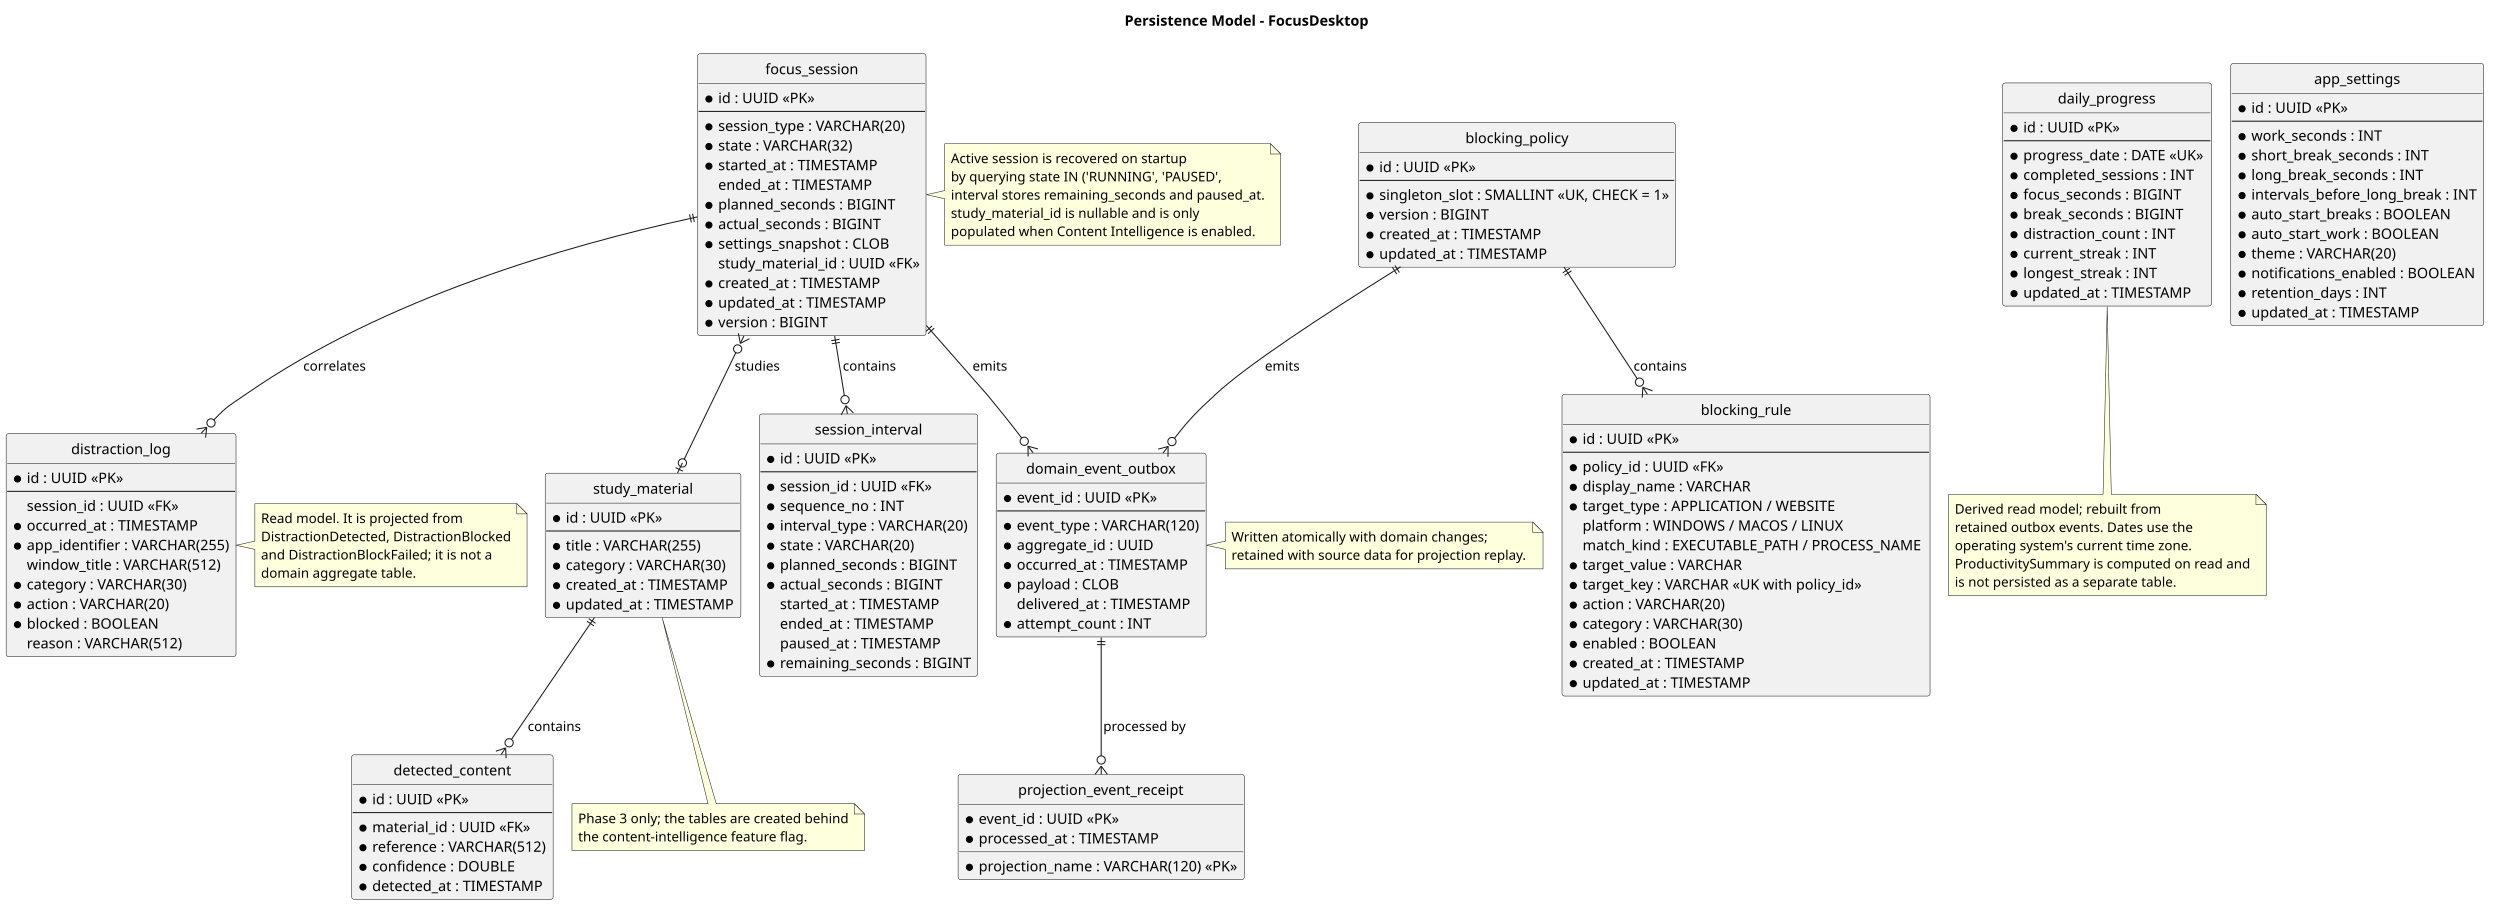
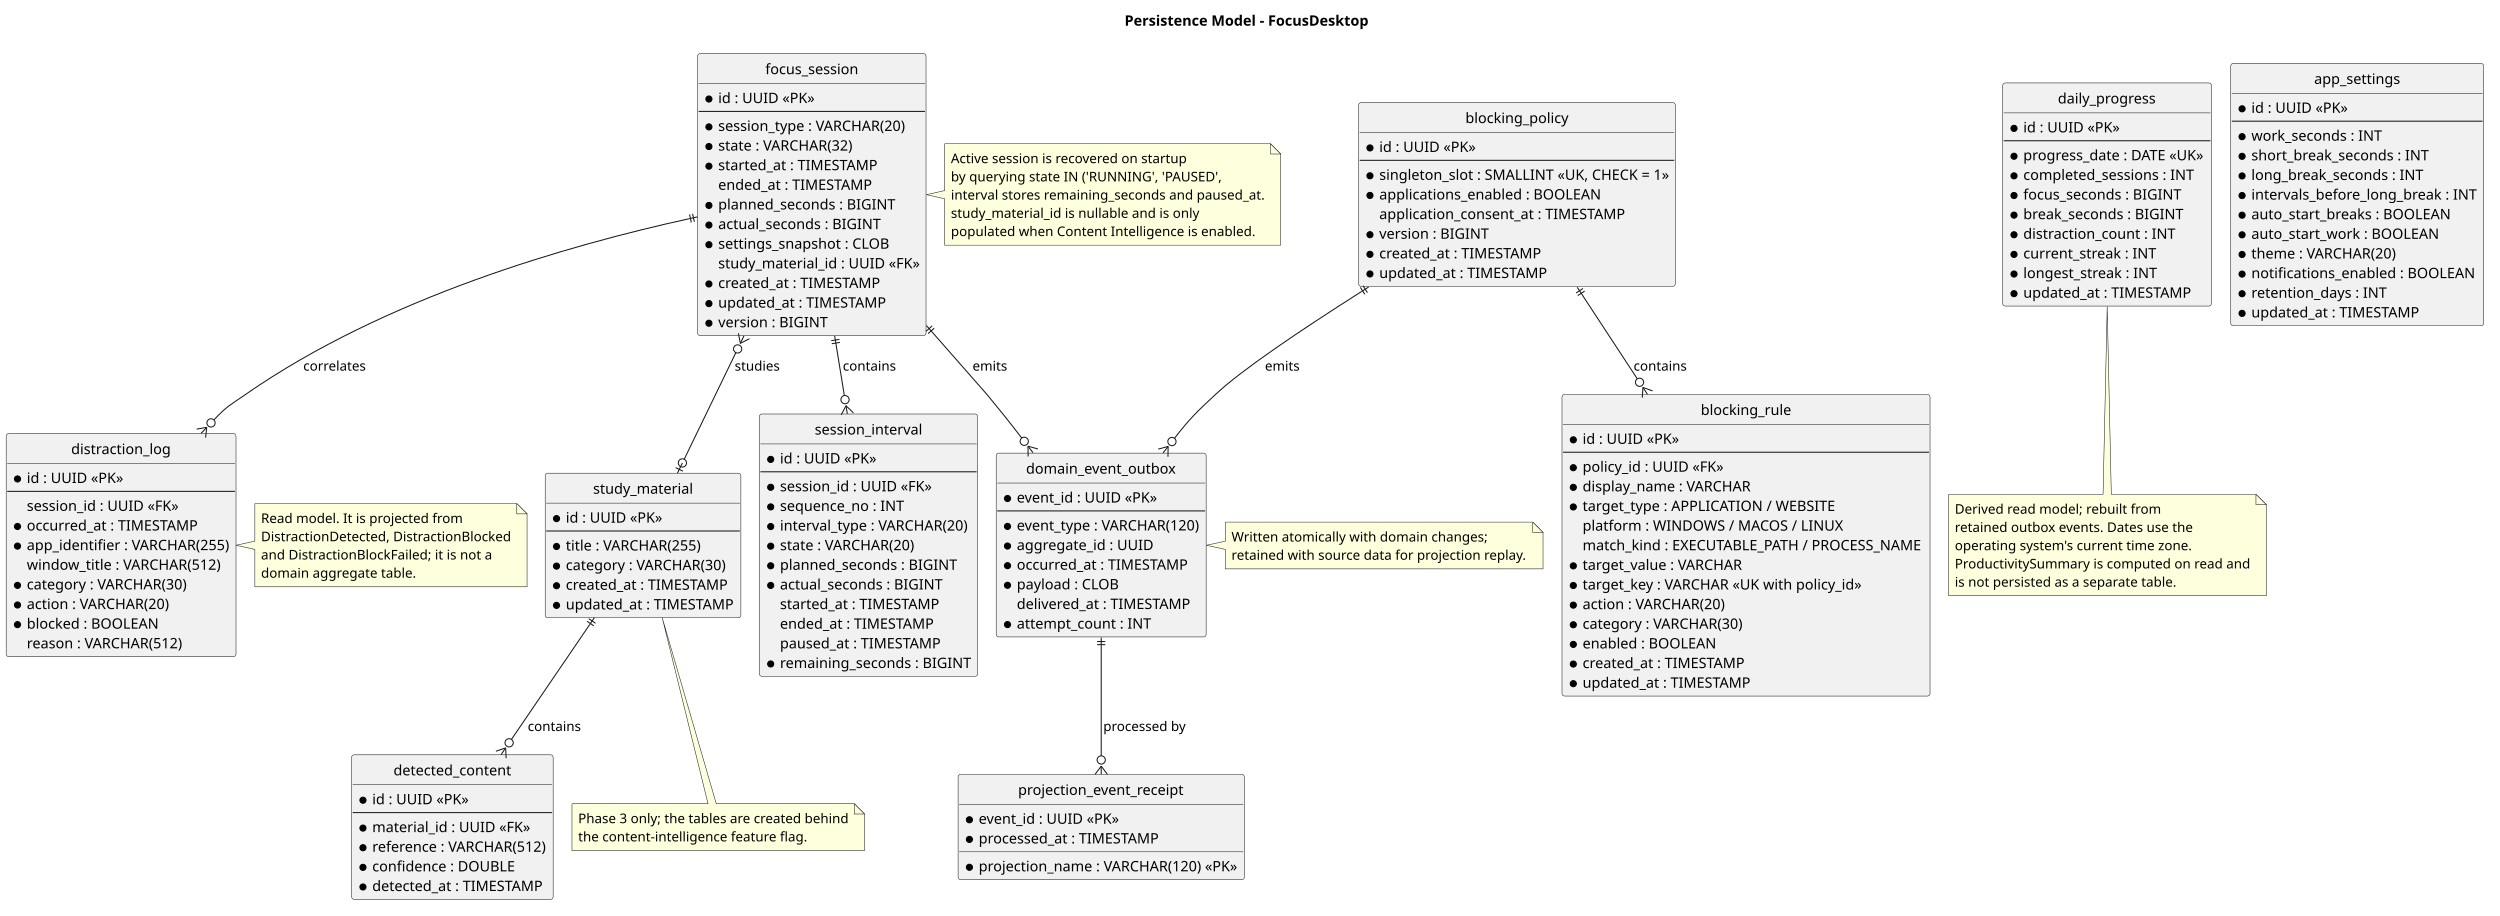
<svg xmlns="http://www.w3.org/2000/svg" version="1.1" data-diagram-type="CLASS" style="width:2428px;height:889px;background:#FFFFFF;" width="2428px" height="889px" viewBox="0 0 2428 889" zoomAndPan="magnify" preserveAspectRatio="none" contentStyleType="text/css">
  <defs />
  <g font-family="sans-serif" lengthAdjust="spacing">
    <g class="title" data-source-line="1">
      <text x="1092.163" y="24.966" fill="#000" font-size="14" textLength="237.173" font-weight="700">Persistence Model - FocusDesktop</text>
    </g>
    <g class="entity" data-qualified-name="focus_session" id="ent0001" data-source-line="11">
      <rect x="677.5" y="52.068" width="221.859" height="273.883" fill="#F1F1F1" style="stroke:#181818;stroke-width:0.5;" rx="2.5" ry="2.5" />
      <text x="743.266" y="72.034" fill="#000" font-size="14" textLength="90.328">focus_session</text>
      <line x1="678.5" y1="81.136" x2="898.359" y2="81.136" style="stroke:#181818;stroke-width:0.5;" />
      <g data-visibility-modifier="IE_MANDATORY">
        <ellipse cx="688.5" cy="96.17" rx="3" ry="3" fill="#000" style="stroke:#000;stroke-width:1;" />
      </g>
      <text x="697.5" y="100.102" fill="#000" font-size="14" textLength="93.716">id : UUID «PK»</text>
      <line x1="678.5" y1="108.204" x2="898.359" y2="108.204" style="stroke:#181818;stroke-width:1;" />
      <g data-visibility-modifier="IE_MANDATORY">
        <ellipse cx="688.5" cy="123.238" rx="3" ry="3" fill="#000" style="stroke:#000;stroke-width:1;" />
      </g>
      <text x="697.5" y="127.17" fill="#000" font-size="14" textLength="182.041">session_type : VARCHAR(20)</text>
      <g data-visibility-modifier="IE_MANDATORY">
        <ellipse cx="688.5" cy="142.306" rx="3" ry="3" fill="#000" style="stroke:#000;stroke-width:1;" />
      </g>
      <text x="697.5" y="146.238" fill="#000" font-size="14" textLength="130.941">state : VARCHAR(32)</text>
      <g data-visibility-modifier="IE_MANDATORY">
        <ellipse cx="688.5" cy="161.374" rx="3" ry="3" fill="#000" style="stroke:#000;stroke-width:1;" />
      </g>
      <text x="697.5" y="165.306" fill="#000" font-size="14" textLength="155.707">started_at : TIMESTAMP</text>
      <text x="697.5" y="184.373" fill="#000" font-size="14" textLength="150.415">ended_at : TIMESTAMP</text>
      <g data-visibility-modifier="IE_MANDATORY">
        <ellipse cx="688.5" cy="199.509" rx="3" ry="3" fill="#000" style="stroke:#000;stroke-width:1;" />
      </g>
      <text x="697.5" y="203.441" fill="#000" font-size="14" textLength="172.101">planned_seconds : BIGINT</text>
      <g data-visibility-modifier="IE_MANDATORY">
        <ellipse cx="688.5" cy="218.577" rx="3" ry="3" fill="#000" style="stroke:#000;stroke-width:1;" />
      </g>
      <text x="697.5" y="222.509" fill="#000" font-size="14" textLength="157.961">actual_seconds : BIGINT</text>
      <g data-visibility-modifier="IE_MANDATORY">
        <ellipse cx="688.5" cy="237.645" rx="3" ry="3" fill="#000" style="stroke:#000;stroke-width:1;" />
      </g>
      <text x="697.5" y="241.577" fill="#000" font-size="14" textLength="166.459">settings_snapshot : CLOB</text>
      <text x="697.5" y="260.645" fill="#000" font-size="14" textLength="195.859">study_material_id : UUID «FK»</text>
      <g data-visibility-modifier="IE_MANDATORY">
        <ellipse cx="688.5" cy="275.781" rx="3" ry="3" fill="#000" style="stroke:#000;stroke-width:1;" />
      </g>
      <text x="697.5" y="279.713" fill="#000" font-size="14" textLength="158.563">created_at : TIMESTAMP</text>
      <g data-visibility-modifier="IE_MANDATORY">
        <ellipse cx="688.5" cy="294.849" rx="3" ry="3" fill="#000" style="stroke:#000;stroke-width:1;" />
      </g>
      <text x="697.5" y="298.781" fill="#000" font-size="14" textLength="164.037">updated_at : TIMESTAMP</text>
      <g data-visibility-modifier="IE_MANDATORY">
        <ellipse cx="688.5" cy="313.917" rx="3" ry="3" fill="#000" style="stroke:#000;stroke-width:1;" />
      </g>
      <text x="697.5" y="317.849" fill="#000" font-size="14" textLength="106.47">version : BIGINT</text>
    </g>
    <g class="entity" data-qualified-name="session_interval" id="ent0002" data-source-line="27">
      <rect x="737.5" y="402.068" width="211.975" height="254.815" fill="#F1F1F1" style="stroke:#181818;stroke-width:0.5;" rx="2.5" ry="2.5" />
      <text x="791.219" y="422.034" fill="#000" font-size="14" textLength="104.538">session_interval</text>
      <line x1="738.5" y1="431.136" x2="948.475" y2="431.136" style="stroke:#181818;stroke-width:0.5;" />
      <g data-visibility-modifier="IE_MANDATORY">
        <ellipse cx="748.5" cy="446.17" rx="3" ry="3" fill="#000" style="stroke:#000;stroke-width:1;" />
      </g>
      <text x="757.5" y="450.102" fill="#000" font-size="14" textLength="93.716">id : UUID «PK»</text>
      <line x1="738.5" y1="458.204" x2="948.475" y2="458.204" style="stroke:#181818;stroke-width:1;" />
      <g data-visibility-modifier="IE_MANDATORY">
        <ellipse cx="748.5" cy="473.238" rx="3" ry="3" fill="#000" style="stroke:#000;stroke-width:1;" />
      </g>
      <text x="757.5" y="477.17" fill="#000" font-size="14" textLength="147.475">session_id : UUID «FK»</text>
      <g data-visibility-modifier="IE_MANDATORY">
        <ellipse cx="748.5" cy="492.306" rx="3" ry="3" fill="#000" style="stroke:#000;stroke-width:1;" />
      </g>
      <text x="757.5" y="496.238" fill="#000" font-size="14" textLength="120.568">sequence_no : INT</text>
      <g data-visibility-modifier="IE_MANDATORY">
        <ellipse cx="748.5" cy="511.374" rx="3" ry="3" fill="#000" style="stroke:#000;stroke-width:1;" />
      </g>
      <text x="757.5" y="515.306" fill="#000" font-size="14" textLength="182.867">interval_type : VARCHAR(20)</text>
      <g data-visibility-modifier="IE_MANDATORY">
        <ellipse cx="748.5" cy="530.441" rx="3" ry="3" fill="#000" style="stroke:#000;stroke-width:1;" />
      </g>
      <text x="757.5" y="534.373" fill="#000" font-size="14" textLength="130.941">state : VARCHAR(20)</text>
      <g data-visibility-modifier="IE_MANDATORY">
        <ellipse cx="748.5" cy="549.509" rx="3" ry="3" fill="#000" style="stroke:#000;stroke-width:1;" />
      </g>
      <text x="757.5" y="553.441" fill="#000" font-size="14" textLength="172.101">planned_seconds : BIGINT</text>
      <g data-visibility-modifier="IE_MANDATORY">
        <ellipse cx="748.5" cy="568.577" rx="3" ry="3" fill="#000" style="stroke:#000;stroke-width:1;" />
      </g>
      <text x="757.5" y="572.509" fill="#000" font-size="14" textLength="157.961">actual_seconds : BIGINT</text>
      <text x="757.5" y="591.577" fill="#000" font-size="14" textLength="155.707">started_at : TIMESTAMP</text>
      <text x="757.5" y="610.645" fill="#000" font-size="14" textLength="150.415">ended_at : TIMESTAMP</text>
      <text x="757.5" y="629.713" fill="#000" font-size="14" textLength="157.079">paused_at : TIMESTAMP</text>
      <g data-visibility-modifier="IE_MANDATORY">
        <ellipse cx="748.5" cy="644.849" rx="3" ry="3" fill="#000" style="stroke:#000;stroke-width:1;" />
      </g>
      <text x="757.5" y="648.781" fill="#000" font-size="14" textLength="185.975">remaining_seconds : BIGINT</text>
    </g>
    <g class="entity" data-qualified-name="domain_event_outbox" id="ent0003" data-source-line="42">
      <rect x="967.5" y="440.068" width="203.911" height="178.543" fill="#F1F1F1" style="stroke:#181818;stroke-width:0.5;" rx="2.5" ry="2.5" />
      <text x="996.46" y="460.034" fill="#000" font-size="14" textLength="145.991">domain_event_outbox</text>
      <line x1="968.5" y1="469.136" x2="1170.411" y2="469.136" style="stroke:#181818;stroke-width:0.5;" />
      <g data-visibility-modifier="IE_MANDATORY">
        <ellipse cx="978.5" cy="484.17" rx="3" ry="3" fill="#000" style="stroke:#000;stroke-width:1;" />
      </g>
      <text x="987.5" y="488.102" fill="#000" font-size="14" textLength="136.541">event_id : UUID «PK»</text>
      <line x1="968.5" y1="496.204" x2="1170.411" y2="496.204" style="stroke:#181818;stroke-width:1;" />
      <g data-visibility-modifier="IE_MANDATORY">
        <ellipse cx="978.5" cy="511.238" rx="3" ry="3" fill="#000" style="stroke:#000;stroke-width:1;" />
      </g>
      <text x="987.5" y="515.17" fill="#000" font-size="14" textLength="177.911">event_type : VARCHAR(120)</text>
      <g data-visibility-modifier="IE_MANDATORY">
        <ellipse cx="978.5" cy="530.306" rx="3" ry="3" fill="#000" style="stroke:#000;stroke-width:1;" />
      </g>
      <text x="987.5" y="534.238" fill="#000" font-size="14" textLength="133.07">aggregate_id : UUID</text>
      <g data-visibility-modifier="IE_MANDATORY">
        <ellipse cx="978.5" cy="549.374" rx="3" ry="3" fill="#000" style="stroke:#000;stroke-width:1;" />
      </g>
      <text x="987.5" y="553.306" fill="#000" font-size="14" textLength="167.383">occurred_at : TIMESTAMP</text>
      <g data-visibility-modifier="IE_MANDATORY">
        <ellipse cx="978.5" cy="568.441" rx="3" ry="3" fill="#000" style="stroke:#000;stroke-width:1;" />
      </g>
      <text x="987.5" y="572.373" fill="#000" font-size="14" textLength="99.4">payload : CLOB</text>
      <text x="987.5" y="591.441" fill="#000" font-size="14" textLength="169.777">delivered_at : TIMESTAMP</text>
      <g data-visibility-modifier="IE_MANDATORY">
        <ellipse cx="978.5" cy="606.577" rx="3" ry="3" fill="#000" style="stroke:#000;stroke-width:1;" />
      </g>
      <text x="987.5" y="610.509" fill="#000" font-size="14" textLength="130.577">attempt_count : INT</text>
    </g>
    <g class="entity" data-qualified-name="projection_event_receipt" id="ent0004" data-source-line="53">
      <rect x="930.5" y="752.068" width="277.999" height="102.272" fill="#F1F1F1" style="stroke:#181818;stroke-width:0.5;" rx="2.5" ry="2.5" />
      <text x="988.755" y="772.034" fill="#000" font-size="14" textLength="161.489">projection_event_receipt</text>
      <line x1="931.5" y1="781.136" x2="1207.499" y2="781.136" style="stroke:#181818;stroke-width:0.5;" />
      <g data-visibility-modifier="IE_MANDATORY">
        <ellipse cx="941.5" cy="796.17" rx="3" ry="3" fill="#000" style="stroke:#000;stroke-width:1;" />
      </g>
      <text x="950.5" y="800.102" fill="#000" font-size="14" textLength="136.541">event_id : UUID «PK»</text>
      <g data-visibility-modifier="IE_MANDATORY">
        <ellipse cx="941.5" cy="815.238" rx="3" ry="3" fill="#000" style="stroke:#000;stroke-width:1;" />
      </g>
      <text x="950.5" y="819.17" fill="#000" font-size="14" textLength="176.147">processed_at : TIMESTAMP</text>
      <line x1="931.5" y1="827.272" x2="1207.499" y2="827.272" style="stroke:#181818;stroke-width:0.5;" />
      <g data-visibility-modifier="IE_MANDATORY">
        <ellipse cx="941.5" cy="842.306" rx="3" ry="3" fill="#000" style="stroke:#000;stroke-width:1;" />
      </g>
      <text x="950.5" y="846.238" fill="#000" font-size="14" textLength="251.999">projection_name : VARCHAR(120) «PK»</text>
    </g>
    <g class="entity" data-qualified-name="distraction_log" id="ent0005" data-source-line="59">
      <rect x="6" y="421.068" width="223.217" height="216.679" fill="#F1F1F1" style="stroke:#181818;stroke-width:0.5;" rx="2.5" ry="2.5" />
      <text x="69.092" y="441.034" fill="#000" font-size="14" textLength="97.034">distraction_log</text>
      <line x1="7" y1="450.136" x2="228.217" y2="450.136" style="stroke:#181818;stroke-width:0.5;" />
      <g data-visibility-modifier="IE_MANDATORY">
        <ellipse cx="17" cy="465.17" rx="3" ry="3" fill="#000" style="stroke:#000;stroke-width:1;" />
      </g>
      <text x="26" y="469.102" fill="#000" font-size="14" textLength="93.716">id : UUID «PK»</text>
      <line x1="7" y1="477.204" x2="228.217" y2="477.204" style="stroke:#181818;stroke-width:1;" />
      <text x="26" y="496.17" fill="#000" font-size="14" textLength="147.475">session_id : UUID «FK»</text>
      <g data-visibility-modifier="IE_MANDATORY">
        <ellipse cx="17" cy="511.306" rx="3" ry="3" fill="#000" style="stroke:#000;stroke-width:1;" />
      </g>
      <text x="26" y="515.238" fill="#000" font-size="14" textLength="167.383">occurred_at : TIMESTAMP</text>
      <g data-visibility-modifier="IE_MANDATORY">
        <ellipse cx="17" cy="530.374" rx="3" ry="3" fill="#000" style="stroke:#000;stroke-width:1;" />
      </g>
      <text x="26" y="534.306" fill="#000" font-size="14" textLength="197.217">app_identifier : VARCHAR(255)</text>
      <text x="26" y="553.373" fill="#000" font-size="14" textLength="189.181">window_title : VARCHAR(512)</text>
      <g data-visibility-modifier="IE_MANDATORY">
        <ellipse cx="17" cy="568.509" rx="3" ry="3" fill="#000" style="stroke:#000;stroke-width:1;" />
      </g>
      <text x="26" y="572.441" fill="#000" font-size="14" textLength="155.903">category : VARCHAR(30)</text>
      <g data-visibility-modifier="IE_MANDATORY">
        <ellipse cx="17" cy="587.577" rx="3" ry="3" fill="#000" style="stroke:#000;stroke-width:1;" />
      </g>
      <text x="26" y="591.509" fill="#000" font-size="14" textLength="138.739">action : VARCHAR(20)</text>
      <g data-visibility-modifier="IE_MANDATORY">
        <ellipse cx="17" cy="606.645" rx="3" ry="3" fill="#000" style="stroke:#000;stroke-width:1;" />
      </g>
      <text x="26" y="610.577" fill="#000" font-size="14" textLength="128.099">blocked : BOOLEAN</text>
      <text x="26" y="629.645" fill="#000" font-size="14" textLength="151.745">reason : VARCHAR(512)</text>
    </g>
    <g class="entity" data-qualified-name="blocking_policy" id="ent0006" data-source-line="72">
-       <rect x="1319.5" y="119.068" width="307.525" height="140.408" fill="#F1F1F1" style="stroke:#181818;stroke-width:0.5;" rx="2.5" ry="2.5" />
-       <text x="1423.192" y="139.034" fill="#000" font-size="14" textLength="100.142">blocking_policy</text>
-       <line x1="1320.5" y1="148.136" x2="1626.025" y2="148.136" style="stroke:#181818;stroke-width:0.5;" />
-       <g data-visibility-modifier="IE_MANDATORY">
-         <ellipse cx="1330.5" cy="163.17" rx="3" ry="3" fill="#000" style="stroke:#000;stroke-width:1;" />
-       </g>
-       <text x="1339.5" y="167.102" fill="#000" font-size="14" textLength="93.716">id : UUID «PK»</text>
-       <line x1="1320.5" y1="175.204" x2="1626.025" y2="175.204" style="stroke:#181818;stroke-width:1;" />
-       <g data-visibility-modifier="IE_MANDATORY">
-         <ellipse cx="1330.5" cy="190.238" rx="3" ry="3" fill="#000" style="stroke:#000;stroke-width:1;" />
-       </g>
-       <text x="1339.5" y="194.17" fill="#000" font-size="14" textLength="281.525">singleton_slot : SMALLINT «UK, CHECK = 1»</text>
-       <g data-visibility-modifier="IE_MANDATORY">
-         <ellipse cx="1330.5" cy="209.306" rx="3" ry="3" fill="#000" style="stroke:#000;stroke-width:1;" />
-       </g>
-       <text x="1339.5" y="213.238" fill="#000" font-size="14" textLength="106.47">version : BIGINT</text>
-       <g data-visibility-modifier="IE_MANDATORY">
-         <ellipse cx="1330.5" cy="228.374" rx="3" ry="3" fill="#000" style="stroke:#000;stroke-width:1;" />
-       </g>
-       <text x="1339.5" y="232.306" fill="#000" font-size="14" textLength="158.563">created_at : TIMESTAMP</text>
-       <g data-visibility-modifier="IE_MANDATORY">
-         <ellipse cx="1330.5" cy="247.441" rx="3" ry="3" fill="#000" style="stroke:#000;stroke-width:1;" />
-       </g>
-       <text x="1339.5" y="251.373" fill="#000" font-size="14" textLength="164.037">updated_at : TIMESTAMP</text>
-     </g>
-     <g class="entity" data-qualified-name="blocking_rule" id="ent0007" data-source-line="81">
+       <rect x="1319.5" y="99.568" width="307.525" height="178.543" fill="#F1F1F1" style="stroke:#181818;stroke-width:0.5;" rx="2.5" ry="2.5" />
+       <text x="1423.192" y="119.534" fill="#000" font-size="14" textLength="100.142">blocking_policy</text>
+       <line x1="1320.5" y1="128.636" x2="1626.025" y2="128.636" style="stroke:#181818;stroke-width:0.5;" />
+       <g data-visibility-modifier="IE_MANDATORY">
+         <ellipse cx="1330.5" cy="143.67" rx="3" ry="3" fill="#000" style="stroke:#000;stroke-width:1;" />
+       </g>
+       <text x="1339.5" y="147.602" fill="#000" font-size="14" textLength="93.716">id : UUID «PK»</text>
+       <line x1="1320.5" y1="155.704" x2="1626.025" y2="155.704" style="stroke:#181818;stroke-width:1;" />
+       <g data-visibility-modifier="IE_MANDATORY">
+         <ellipse cx="1330.5" cy="170.738" rx="3" ry="3" fill="#000" style="stroke:#000;stroke-width:1;" />
+       </g>
+       <text x="1339.5" y="174.67" fill="#000" font-size="14" textLength="281.525">singleton_slot : SMALLINT «UK, CHECK = 1»</text>
+       <g data-visibility-modifier="IE_MANDATORY">
+         <ellipse cx="1330.5" cy="189.806" rx="3" ry="3" fill="#000" style="stroke:#000;stroke-width:1;" />
+       </g>
+       <text x="1339.5" y="193.738" fill="#000" font-size="14" textLength="215.417">applications_enabled : BOOLEAN</text>
+       <text x="1339.5" y="212.806" fill="#000" font-size="14" textLength="239.777">application_consent_at : TIMESTAMP</text>
+       <g data-visibility-modifier="IE_MANDATORY">
+         <ellipse cx="1330.5" cy="227.941" rx="3" ry="3" fill="#000" style="stroke:#000;stroke-width:1;" />
+       </g>
+       <text x="1339.5" y="231.873" fill="#000" font-size="14" textLength="106.47">version : BIGINT</text>
+       <g data-visibility-modifier="IE_MANDATORY">
+         <ellipse cx="1330.5" cy="247.009" rx="3" ry="3" fill="#000" style="stroke:#000;stroke-width:1;" />
+       </g>
+       <text x="1339.5" y="250.941" fill="#000" font-size="14" textLength="158.563">created_at : TIMESTAMP</text>
+       <g data-visibility-modifier="IE_MANDATORY">
+         <ellipse cx="1330.5" cy="266.077" rx="3" ry="3" fill="#000" style="stroke:#000;stroke-width:1;" />
+       </g>
+       <text x="1339.5" y="270.009" fill="#000" font-size="14" textLength="164.037">updated_at : TIMESTAMP</text>
+     </g>
+     <g class="entity" data-qualified-name="blocking_rule" id="ent0007" data-source-line="83">
      <rect x="1517" y="383.068" width="357.449" height="292.951" fill="#F1F1F1" style="stroke:#181818;stroke-width:0.5;" rx="2.5" ry="2.5" />
      <text x="1651.764" y="403.034" fill="#000" font-size="14" textLength="87.92">blocking_rule</text>
      <line x1="1518" y1="412.136" x2="1873.449" y2="412.136" style="stroke:#181818;stroke-width:0.5;" />
      <g data-visibility-modifier="IE_MANDATORY">
        <ellipse cx="1528" cy="427.17" rx="3" ry="3" fill="#000" style="stroke:#000;stroke-width:1;" />
      </g>
      <text x="1537" y="431.102" fill="#000" font-size="14" textLength="93.716">id : UUID «PK»</text>
      <line x1="1518" y1="439.204" x2="1873.449" y2="439.204" style="stroke:#181818;stroke-width:1;" />
      <g data-visibility-modifier="IE_MANDATORY">
        <ellipse cx="1528" cy="454.238" rx="3" ry="3" fill="#000" style="stroke:#000;stroke-width:1;" />
      </g>
      <text x="1537" y="458.17" fill="#000" font-size="14" textLength="136.891">policy_id : UUID «FK»</text>
      <g data-visibility-modifier="IE_MANDATORY">
        <ellipse cx="1528" cy="473.306" rx="3" ry="3" fill="#000" style="stroke:#000;stroke-width:1;" />
      </g>
      <text x="1537" y="477.238" fill="#000" font-size="14" textLength="163.813">display_name : VARCHAR</text>
      <g data-visibility-modifier="IE_MANDATORY">
        <ellipse cx="1528" cy="492.374" rx="3" ry="3" fill="#000" style="stroke:#000;stroke-width:1;" />
      </g>
      <text x="1537" y="496.306" fill="#000" font-size="14" textLength="246.455">target_type : APPLICATION / WEBSITE</text>
      <text x="1537" y="515.373" fill="#000" font-size="14" textLength="253.833">platform : WINDOWS / MACOS / LINUX</text>
      <text x="1537" y="534.441" fill="#000" font-size="14" textLength="331.449">match_kind : EXECUTABLE_PATH / PROCESS_NAME</text>
      <g data-visibility-modifier="IE_MANDATORY">
        <ellipse cx="1528" cy="549.577" rx="3" ry="3" fill="#000" style="stroke:#000;stroke-width:1;" />
      </g>
      <text x="1537" y="553.509" fill="#000" font-size="14" textLength="155.553">target_value : VARCHAR</text>
      <g data-visibility-modifier="IE_MANDATORY">
        <ellipse cx="1528" cy="568.645" rx="3" ry="3" fill="#000" style="stroke:#000;stroke-width:1;" />
      </g>
      <text x="1537" y="572.577" fill="#000" font-size="14" textLength="271.935">target_key : VARCHAR «UK with policy_id»</text>
      <g data-visibility-modifier="IE_MANDATORY">
        <ellipse cx="1528" cy="587.713" rx="3" ry="3" fill="#000" style="stroke:#000;stroke-width:1;" />
      </g>
      <text x="1537" y="591.645" fill="#000" font-size="14" textLength="138.739">action : VARCHAR(20)</text>
      <g data-visibility-modifier="IE_MANDATORY">
        <ellipse cx="1528" cy="606.781" rx="3" ry="3" fill="#000" style="stroke:#000;stroke-width:1;" />
      </g>
      <text x="1537" y="610.713" fill="#000" font-size="14" textLength="155.903">category : VARCHAR(30)</text>
      <g data-visibility-modifier="IE_MANDATORY">
        <ellipse cx="1528" cy="625.849" rx="3" ry="3" fill="#000" style="stroke:#000;stroke-width:1;" />
      </g>
      <text x="1537" y="629.781" fill="#000" font-size="14" textLength="129.835">enabled : BOOLEAN</text>
      <g data-visibility-modifier="IE_MANDATORY">
        <ellipse cx="1528" cy="644.917" rx="3" ry="3" fill="#000" style="stroke:#000;stroke-width:1;" />
      </g>
      <text x="1537" y="648.849" fill="#000" font-size="14" textLength="158.563">created_at : TIMESTAMP</text>
      <g data-visibility-modifier="IE_MANDATORY">
        <ellipse cx="1528" cy="663.985" rx="3" ry="3" fill="#000" style="stroke:#000;stroke-width:1;" />
      </g>
      <text x="1537" y="667.917" fill="#000" font-size="14" textLength="164.037">updated_at : TIMESTAMP</text>
    </g>
-     <g class="entity" data-qualified-name="daily_progress" id="ent0008" data-source-line="98">
+     <g class="entity" data-qualified-name="daily_progress" id="ent0008" data-source-line="100">
      <rect x="1945" y="80.568" width="202.749" height="216.679" fill="#F1F1F1" style="stroke:#181818;stroke-width:0.5;" rx="2.5" ry="2.5" />
      <text x="1998.572" y="100.534" fill="#000" font-size="14" textLength="95.606">daily_progress</text>
      <line x1="1946" y1="109.636" x2="2146.749" y2="109.636" style="stroke:#181818;stroke-width:0.5;" />
      <g data-visibility-modifier="IE_MANDATORY">
        <ellipse cx="1956" cy="124.67" rx="3" ry="3" fill="#000" style="stroke:#000;stroke-width:1;" />
      </g>
      <text x="1965" y="128.602" fill="#000" font-size="14" textLength="93.716">id : UUID «PK»</text>
      <line x1="1946" y1="136.704" x2="2146.749" y2="136.704" style="stroke:#181818;stroke-width:1;" />
      <g data-visibility-modifier="IE_MANDATORY">
        <ellipse cx="1956" cy="151.738" rx="3" ry="3" fill="#000" style="stroke:#000;stroke-width:1;" />
      </g>
      <text x="1965" y="155.67" fill="#000" font-size="14" textLength="176.749">progress_date : DATE «UK»</text>
      <g data-visibility-modifier="IE_MANDATORY">
        <ellipse cx="1956" cy="170.806" rx="3" ry="3" fill="#000" style="stroke:#000;stroke-width:1;" />
      </g>
      <text x="1965" y="174.738" fill="#000" font-size="14" textLength="165.829">completed_sessions : INT</text>
      <g data-visibility-modifier="IE_MANDATORY">
        <ellipse cx="1956" cy="189.874" rx="3" ry="3" fill="#000" style="stroke:#000;stroke-width:1;" />
      </g>
      <text x="1965" y="193.806" fill="#000" font-size="14" textLength="153.579">focus_seconds : BIGINT</text>
      <g data-visibility-modifier="IE_MANDATORY">
        <ellipse cx="1956" cy="208.941" rx="3" ry="3" fill="#000" style="stroke:#000;stroke-width:1;" />
      </g>
      <text x="1965" y="212.873" fill="#000" font-size="14" textLength="155.833">break_seconds : BIGINT</text>
      <g data-visibility-modifier="IE_MANDATORY">
        <ellipse cx="1956" cy="228.009" rx="3" ry="3" fill="#000" style="stroke:#000;stroke-width:1;" />
      </g>
      <text x="1965" y="231.941" fill="#000" font-size="14" textLength="148.091">distraction_count : INT</text>
      <g data-visibility-modifier="IE_MANDATORY">
        <ellipse cx="1956" cy="247.077" rx="3" ry="3" fill="#000" style="stroke:#000;stroke-width:1;" />
      </g>
      <text x="1965" y="251.009" fill="#000" font-size="14" textLength="129.723">current_streak : INT</text>
      <g data-visibility-modifier="IE_MANDATORY">
        <ellipse cx="1956" cy="266.145" rx="3" ry="3" fill="#000" style="stroke:#000;stroke-width:1;" />
      </g>
      <text x="1965" y="270.077" fill="#000" font-size="14" textLength="130.186">longest_streak : INT</text>
      <g data-visibility-modifier="IE_MANDATORY">
        <ellipse cx="1956" cy="285.213" rx="3" ry="3" fill="#000" style="stroke:#000;stroke-width:1;" />
      </g>
      <text x="1965" y="289.145" fill="#000" font-size="14" textLength="164.037">updated_at : TIMESTAMP</text>
    </g>
-     <g class="entity" data-qualified-name="app_settings" id="ent0009" data-source-line="111">
+     <g class="entity" data-qualified-name="app_settings" id="ent0009" data-source-line="113">
      <rect x="2166.5" y="61.568" width="245.561" height="254.815" fill="#F1F1F1" style="stroke:#181818;stroke-width:0.5;" rx="2.5" ry="2.5" />
      <text x="2247.491" y="81.534" fill="#000" font-size="14" textLength="83.58">app_settings</text>
      <line x1="2167.5" y1="90.636" x2="2411.061" y2="90.636" style="stroke:#181818;stroke-width:0.5;" />
      <g data-visibility-modifier="IE_MANDATORY">
        <ellipse cx="2177.5" cy="105.67" rx="3" ry="3" fill="#000" style="stroke:#000;stroke-width:1;" />
      </g>
      <text x="2186.5" y="109.602" fill="#000" font-size="14" textLength="93.716">id : UUID «PK»</text>
      <line x1="2167.5" y1="117.704" x2="2411.061" y2="117.704" style="stroke:#181818;stroke-width:1;" />
      <g data-visibility-modifier="IE_MANDATORY">
        <ellipse cx="2177.5" cy="132.738" rx="3" ry="3" fill="#000" style="stroke:#000;stroke-width:1;" />
      </g>
      <text x="2186.5" y="136.67" fill="#000" font-size="14" textLength="126.91">work_seconds : INT</text>
      <g data-visibility-modifier="IE_MANDATORY">
        <ellipse cx="2177.5" cy="151.806" rx="3" ry="3" fill="#000" style="stroke:#000;stroke-width:1;" />
      </g>
      <text x="2186.5" y="155.738" fill="#000" font-size="14" textLength="172.675">short_break_seconds : INT</text>
      <g data-visibility-modifier="IE_MANDATORY">
        <ellipse cx="2177.5" cy="170.874" rx="3" ry="3" fill="#000" style="stroke:#000;stroke-width:1;" />
      </g>
      <text x="2186.5" y="174.806" fill="#000" font-size="14" textLength="167.355">long_break_seconds : INT</text>
      <g data-visibility-modifier="IE_MANDATORY">
        <ellipse cx="2177.5" cy="189.941" rx="3" ry="3" fill="#000" style="stroke:#000;stroke-width:1;" />
      </g>
      <text x="2186.5" y="193.873" fill="#000" font-size="14" textLength="219.561">intervals_before_long_break : INT</text>
      <g data-visibility-modifier="IE_MANDATORY">
        <ellipse cx="2177.5" cy="209.009" rx="3" ry="3" fill="#000" style="stroke:#000;stroke-width:1;" />
      </g>
      <text x="2186.5" y="212.941" fill="#000" font-size="14" textLength="193.941">auto_start_breaks : BOOLEAN</text>
      <g data-visibility-modifier="IE_MANDATORY">
        <ellipse cx="2177.5" cy="228.077" rx="3" ry="3" fill="#000" style="stroke:#000;stroke-width:1;" />
      </g>
      <text x="2186.5" y="232.009" fill="#000" font-size="14" textLength="182.349">auto_start_work : BOOLEAN</text>
      <g data-visibility-modifier="IE_MANDATORY">
        <ellipse cx="2177.5" cy="247.145" rx="3" ry="3" fill="#000" style="stroke:#000;stroke-width:1;" />
      </g>
      <text x="2186.5" y="251.077" fill="#000" font-size="14" textLength="140.965">theme : VARCHAR(20)</text>
      <g data-visibility-modifier="IE_MANDATORY">
        <ellipse cx="2177.5" cy="266.213" rx="3" ry="3" fill="#000" style="stroke:#000;stroke-width:1;" />
      </g>
      <text x="2186.5" y="270.145" fill="#000" font-size="14" textLength="217.335">notifications_enabled : BOOLEAN</text>
      <g data-visibility-modifier="IE_MANDATORY">
        <ellipse cx="2177.5" cy="285.281" rx="3" ry="3" fill="#000" style="stroke:#000;stroke-width:1;" />
      </g>
      <text x="2186.5" y="289.213" fill="#000" font-size="14" textLength="131.795">retention_days : INT</text>
      <g data-visibility-modifier="IE_MANDATORY">
        <ellipse cx="2177.5" cy="304.349" rx="3" ry="3" fill="#000" style="stroke:#000;stroke-width:1;" />
      </g>
      <text x="2186.5" y="308.281" fill="#000" font-size="14" textLength="164.037">updated_at : TIMESTAMP</text>
    </g>
-     <g class="entity" data-qualified-name="study_material" id="ent0010" data-source-line="126">
+     <g class="entity" data-qualified-name="study_material" id="ent0010" data-source-line="128">
      <rect x="529.5" y="459.568" width="190.037" height="140.408" fill="#F1F1F1" style="stroke:#181818;stroke-width:0.5;" rx="2.5" ry="2.5" />
      <text x="575.953" y="479.534" fill="#000" font-size="14" textLength="97.132">study_material</text>
      <line x1="530.5" y1="488.636" x2="718.537" y2="488.636" style="stroke:#181818;stroke-width:0.5;" />
      <g data-visibility-modifier="IE_MANDATORY">
        <ellipse cx="540.5" cy="503.67" rx="3" ry="3" fill="#000" style="stroke:#000;stroke-width:1;" />
      </g>
      <text x="549.5" y="507.602" fill="#000" font-size="14" textLength="93.716">id : UUID «PK»</text>
      <line x1="530.5" y1="515.704" x2="718.537" y2="515.704" style="stroke:#181818;stroke-width:1;" />
      <g data-visibility-modifier="IE_MANDATORY">
        <ellipse cx="540.5" cy="530.738" rx="3" ry="3" fill="#000" style="stroke:#000;stroke-width:1;" />
      </g>
      <text x="549.5" y="534.67" fill="#000" font-size="14" textLength="131.613">title : VARCHAR(255)</text>
      <g data-visibility-modifier="IE_MANDATORY">
        <ellipse cx="540.5" cy="549.806" rx="3" ry="3" fill="#000" style="stroke:#000;stroke-width:1;" />
      </g>
      <text x="549.5" y="553.738" fill="#000" font-size="14" textLength="155.903">category : VARCHAR(30)</text>
      <g data-visibility-modifier="IE_MANDATORY">
        <ellipse cx="540.5" cy="568.874" rx="3" ry="3" fill="#000" style="stroke:#000;stroke-width:1;" />
      </g>
      <text x="549.5" y="572.806" fill="#000" font-size="14" textLength="158.563">created_at : TIMESTAMP</text>
      <g data-visibility-modifier="IE_MANDATORY">
        <ellipse cx="540.5" cy="587.941" rx="3" ry="3" fill="#000" style="stroke:#000;stroke-width:1;" />
      </g>
      <text x="549.5" y="591.873" fill="#000" font-size="14" textLength="164.037">updated_at : TIMESTAMP</text>
    </g>
-     <g class="entity" data-qualified-name="detected_content" id="ent0011" data-source-line="135">
+     <g class="entity" data-qualified-name="detected_content" id="ent0011" data-source-line="137">
      <rect x="341.5" y="733.068" width="195.721" height="140.408" fill="#F1F1F1" style="stroke:#181818;stroke-width:0.5;" rx="2.5" ry="2.5" />
      <text x="382.136" y="753.034" fill="#000" font-size="14" textLength="114.45">detected_content</text>
      <line x1="342.5" y1="762.136" x2="536.221" y2="762.136" style="stroke:#181818;stroke-width:0.5;" />
      <g data-visibility-modifier="IE_MANDATORY">
        <ellipse cx="352.5" cy="777.17" rx="3" ry="3" fill="#000" style="stroke:#000;stroke-width:1;" />
      </g>
      <text x="361.5" y="781.102" fill="#000" font-size="14" textLength="93.716">id : UUID «PK»</text>
      <line x1="342.5" y1="789.204" x2="536.221" y2="789.204" style="stroke:#181818;stroke-width:1;" />
      <g data-visibility-modifier="IE_MANDATORY">
        <ellipse cx="352.5" cy="804.238" rx="3" ry="3" fill="#000" style="stroke:#000;stroke-width:1;" />
      </g>
      <text x="361.5" y="808.17" fill="#000" font-size="14" textLength="153.481">material_id : UUID «FK»</text>
      <g data-visibility-modifier="IE_MANDATORY">
        <ellipse cx="352.5" cy="823.306" rx="3" ry="3" fill="#000" style="stroke:#000;stroke-width:1;" />
      </g>
      <text x="361.5" y="827.238" fill="#000" font-size="14" textLength="169.721">reference : VARCHAR(512)</text>
      <g data-visibility-modifier="IE_MANDATORY">
        <ellipse cx="352.5" cy="842.374" rx="3" ry="3" fill="#000" style="stroke:#000;stroke-width:1;" />
      </g>
      <text x="361.5" y="846.306" fill="#000" font-size="14" textLength="138.683">confidence : DOUBLE</text>
      <g data-visibility-modifier="IE_MANDATORY">
        <ellipse cx="352.5" cy="861.441" rx="3" ry="3" fill="#000" style="stroke:#000;stroke-width:1;" />
      </g>
      <text x="361.5" y="865.373" fill="#000" font-size="14" textLength="166.487">detected_at : TIMESTAMP</text>
    </g>
-     <g class="entity" data-qualified-name="GMN20" id="ent0021" data-source-line="154">
+     <g class="entity" data-qualified-name="GMN20" id="ent0021" data-source-line="156">
      <path d="M917.5,139.568 L917.5,185.068 L899.711,189.068 L917.5,193.068 L917.5,238.098 A0,0 0 0 0 917.5,238.098 L1243.818,238.098 A0,0 0 0 0 1243.818,238.098 L1243.818,149.568 L1233.818,139.568 L917.5,139.568 A0,0 0 0 0 917.5,139.568" style="stroke:#181818;stroke-width:0.5;" fill="#FEFFDD" />
      <path d="M1233.818,139.568 L1233.818,149.568 L1243.818,149.568 L1233.818,139.568" style="stroke:#181818;stroke-width:0.5;" fill="#FEFFDD" />
      <text x="923.5" y="158.465" fill="#000" font-size="13" textLength="229.918">Active session is recovered on startup</text>
      <text x="923.5" y="176.171" fill="#000" font-size="13" textLength="263.991">by querying state IN ('RUNNING', 'PAUSED',</text>
      <text x="923.5" y="193.877" fill="#000" font-size="13" textLength="305.318">interval stores remaining_seconds and paused_at.</text>
      <text x="923.5" y="211.583" fill="#000" font-size="13" textLength="241.332">study_material_id is nullable and is only</text>
      <text x="923.5" y="229.289" fill="#000" font-size="13" textLength="295.802">populated when Content Intelligence is enabled.</text>
    </g>
-     <g class="entity" data-qualified-name="GMN23" id="ent0024" data-source-line="163">
+     <g class="entity" data-qualified-name="GMN23" id="ent0024" data-source-line="165">
      <path d="M247.5,489.068 L247.5,525.568 L229.055,529.568 L247.5,533.568 L247.5,569.892 A0,0 0 0 0 247.5,569.892 L511.873,569.892 A0,0 0 0 0 511.873,569.892 L511.873,499.068 L501.873,489.068 L247.5,489.068 A0,0 0 0 0 247.5,489.068" style="stroke:#181818;stroke-width:0.5;" fill="#FEFFDD" />
      <path d="M501.873,489.068 L501.873,499.068 L511.873,499.068 L501.873,489.068" style="stroke:#181818;stroke-width:0.5;" fill="#FEFFDD" />
      <text x="253.5" y="507.965" fill="#000" font-size="13" textLength="196.508">Read model. It is projected from</text>
      <text x="253.5" y="525.671" fill="#000" font-size="13" textLength="243.373">DistractionDetected, DistractionBlocked</text>
      <text x="253.5" y="543.377" fill="#000" font-size="13" textLength="224.757">and DistractionBlockFailed; it is not a</text>
      <text x="253.5" y="561.083" fill="#000" font-size="13" textLength="150.904">domain aggregate table.</text>
    </g>
-     <g class="entity" data-qualified-name="GMN26" id="ent0027" data-source-line="170">
+     <g class="entity" data-qualified-name="GMN26" id="ent0027" data-source-line="172">
      <path d="M1892.5,480.068 L1892.5,578.598 A0,0 0 0 0 1892.5,578.598 L2200.969,578.598 A0,0 0 0 0 2200.969,578.598 L2200.969,490.068 L2190.969,480.068 L2050.5,480.068 L2046.5,297.637 L2042.5,480.068 L1892.5,480.068 A0,0 0 0 0 1892.5,480.068" style="stroke:#181818;stroke-width:0.5;" fill="#FEFFDD" />
      <path d="M2190.969,480.068 L2190.969,490.068 L2200.969,490.068 L2190.969,480.068" style="stroke:#181818;stroke-width:0.5;" fill="#FEFFDD" />
      <text x="1898.5" y="498.965" fill="#000" font-size="13" textLength="201.162">Derived read model; rebuilt from</text>
      <text x="1898.5" y="516.671" fill="#000" font-size="13" textLength="232.024">retained outbox events. Dates use the</text>
      <text x="1898.5" y="534.377" fill="#000" font-size="13" textLength="231.296">operating system's current time zone.</text>
      <text x="1898.5" y="552.083" fill="#000" font-size="13" textLength="287.469">ProductivitySummary is computed on read and</text>
      <text x="1898.5" y="569.789" fill="#000" font-size="13" textLength="215.475">is not persisted as a separate table.</text>
    </g>
-     <g class="entity" data-qualified-name="GMN29" id="ent0030" data-source-line="178">
+     <g class="entity" data-qualified-name="GMN29" id="ent0030" data-source-line="180">
      <path d="M555.5,780.568 L555.5,825.98 A0,0 0 0 0 555.5,825.98 L839.659,825.98 A0,0 0 0 0 839.659,825.98 L839.659,790.568 L829.659,780.568 L695.637,780.568 L643.11,599.781 L687.637,780.568 L555.5,780.568 A0,0 0 0 0 555.5,780.568" style="stroke:#181818;stroke-width:0.5;" fill="#FEFFDD" />
      <path d="M829.659,780.568 L829.659,790.568 L839.659,790.568 L829.659,780.568" style="stroke:#181818;stroke-width:0.5;" fill="#FEFFDD" />
      <text x="561.5" y="799.465" fill="#000" font-size="13" textLength="263.159">Phase 3 only; the tables are created behind</text>
      <text x="561.5" y="817.171" fill="#000" font-size="13" textLength="222.807">the content-intelligence feature flag.</text>
    </g>
-     <g class="entity" data-qualified-name="GMN32" id="ent0033" data-source-line="183">
+     <g class="entity" data-qualified-name="GMN32" id="ent0033" data-source-line="185">
      <path d="M1190,507.068 L1190,525.568 L1171.551,529.568 L1190,533.568 L1190,552.48 A0,0 0 0 0 1190,552.48 L1498.586,552.48 A0,0 0 0 0 1498.586,552.48 L1498.586,517.068 L1488.586,507.068 L1190,507.068 A0,0 0 0 0 1190,507.068" style="stroke:#181818;stroke-width:0.5;" fill="#FEFFDD" />
      <path d="M1488.586,507.068 L1488.586,517.068 L1498.586,517.068 L1488.586,507.068" style="stroke:#181818;stroke-width:0.5;" fill="#FEFFDD" />
      <text x="1196" y="525.965" fill="#000" font-size="13" textLength="248.95">Written atomically with domain changes;</text>
      <text x="1196" y="543.671" fill="#000" font-size="13" textLength="287.586">retained with source data for projection replay.</text>
    </g>
    <g class="link" data-entity-1="ent0001" data-entity-2="ent0002" id="lnk12" data-link-type="crowfoot">
      <line x1="807.326" y1="330.875" x2="815.223" y2="329.592" style="stroke:#181818;stroke-width:1;" />
      <line x1="807.807" y1="333.837" x2="815.704" y2="332.554" style="stroke:#181818;stroke-width:1;" />
      <line x1="811.916" y1="334.182" x2="810.633" y2="326.286" style="stroke:#181818;stroke-width:1;" />
      <line x1="821.643" y1="394.047" x2="828.848" y2="400.982" style="stroke:#181818;stroke-width:1;" />
      <line x1="821.643" y1="394.047" x2="817.004" y2="402.906" style="stroke:#181818;stroke-width:1;" />
      <line x1="821.643" y1="394.047" x2="822.926" y2="401.944" style="stroke:#181818;stroke-width:1;" />
      <ellipse cx="820.681" cy="388.125" rx="4" ry="4" fill="none" style="stroke:#181818;stroke-width:1;" />
      <path d="M811.916,334.182 C815.975,359.167 816.028,359.487 820.039,384.177" style="stroke:#181818;stroke-width:1;" fill="none" />
      <text x="818.5" y="359.965" fill="#000" font-size="13" textLength="51.74">contains</text>
    </g>
    <g class="link" data-entity-1="ent0001" data-entity-2="ent0003" id="lnk13" data-link-type="crowfoot">
      <line x1="899.324" y1="321.77" x2="905.326" y2="316.481" style="stroke:#181818;stroke-width:1;" />
      <line x1="901.307" y1="324.021" x2="907.31" y2="318.732" style="stroke:#181818;stroke-width:1;" />
      <line x1="904.97" y1="322.127" x2="899.681" y2="316.125" style="stroke:#181818;stroke-width:1;" />
      <line x1="998.4" y1="433.348" x2="1008.032" y2="436.036" style="stroke:#181818;stroke-width:1;" />
      <line x1="998.4" y1="433.348" x2="998.516" y2="443.347" style="stroke:#181818;stroke-width:1;" />
      <line x1="998.4" y1="433.348" x2="1003.274" y2="439.692" style="stroke:#181818;stroke-width:1;" />
      <ellipse cx="994.745" cy="428.59" rx="4" ry="4" fill="none" style="stroke:#181818;stroke-width:1;" />
      <path d="M904.97,322.127 C936.086,357.438 956.744,380.926 958.5,383.068 C973.309,401.124 977.798,406.532 992.308,425.418" style="stroke:#181818;stroke-width:1;" fill="none" />
      <text x="944.5" y="359.965" fill="#000" font-size="13" textLength="33.761">emits</text>
    </g>
    <g class="link" data-entity-1="ent0006" data-entity-2="ent0003" id="lnk14" data-link-type="crowfoot">
-       <line x1="1354.786" y1="257.874" x2="1359.028" y2="264.657" style="stroke:#181818;stroke-width:1;" />
-       <line x1="1352.242" y1="259.465" x2="1356.484" y2="266.247" style="stroke:#181818;stroke-width:1;" />
-       <line x1="1353.515" y1="263.386" x2="1360.298" y2="259.144" style="stroke:#181818;stroke-width:1;" />
+       <line x1="1323.72" y1="277.495" x2="1328.013" y2="284.245" style="stroke:#181818;stroke-width:1;" />
+       <line x1="1321.189" y1="279.104" x2="1325.482" y2="285.855" style="stroke:#181818;stroke-width:1;" />
+       <line x1="1322.491" y1="283.016" x2="1329.242" y2="278.724" style="stroke:#181818;stroke-width:1;" />
      <line x1="1134.5" y1="433.568" x2="1134.319" y2="443.566" style="stroke:#181818;stroke-width:1;" />
      <line x1="1134.5" y1="433.568" x2="1124.851" y2="436.194" style="stroke:#181818;stroke-width:1;" />
      <line x1="1134.5" y1="433.568" x2="1129.585" y2="439.88" style="stroke:#181818;stroke-width:1;" />
      <ellipse cx="1138.186" cy="428.834" rx="4" ry="4" fill="none" style="stroke:#181818;stroke-width:1;" />
-       <path d="M1353.515,263.386 C1284.504,306.542 1210.729,354.863 1180.5,383.068 C1162.38,399.975 1156.057,405.884 1140.644,425.678" style="stroke:#181818;stroke-width:1;" fill="none" />
+       <path d="M1322.491,283.016 C1261.892,321.553 1206.275,359.018 1180.5,383.068 C1162.38,399.975 1156.057,405.884 1140.644,425.678" style="stroke:#181818;stroke-width:1;" fill="none" />
      <text x="1228.5" y="359.965" fill="#000" font-size="13" textLength="33.761">emits</text>
    </g>
    <g class="link" data-entity-1="ent0003" data-entity-2="ent0004" id="lnk15" data-link-type="crowfoot">
      <line x1="1065.5" y1="623.091" x2="1073.5" y2="623.091" style="stroke:#181818;stroke-width:1;" />
      <line x1="1065.5" y1="626.091" x2="1073.5" y2="626.091" style="stroke:#181818;stroke-width:1;" />
      <line x1="1069.5" y1="627.091" x2="1069.5" y2="619.091" style="stroke:#181818;stroke-width:1;" />
      <line x1="1069.5" y1="744.066" x2="1075.5" y2="752.066" style="stroke:#181818;stroke-width:1;" />
      <line x1="1069.5" y1="744.066" x2="1063.5" y2="752.066" style="stroke:#181818;stroke-width:1;" />
      <line x1="1069.5" y1="744.066" x2="1069.5" y2="752.066" style="stroke:#181818;stroke-width:1;" />
      <ellipse cx="1069.5" cy="738.066" rx="4" ry="4" fill="none" style="stroke:#181818;stroke-width:1;" />
      <path d="M1069.5,627.091 C1069.5,671.194 1069.5,696.893 1069.5,734.066" style="stroke:#181818;stroke-width:1;" fill="none" />
      <text x="1071.5" y="709.965" fill="#000" font-size="13" textLength="80.587">processed by</text>
    </g>
    <g class="link" data-entity-1="ent0001" data-entity-2="ent0005" id="lnk16" data-link-type="crowfoot">
      <line x1="672.617" y1="207.599" x2="674.331" y2="215.413" style="stroke:#181818;stroke-width:1;" />
      <line x1="669.686" y1="208.242" x2="671.4" y2="216.056" style="stroke:#181818;stroke-width:1;" />
      <line x1="669.567" y1="212.363" x2="677.381" y2="210.649" style="stroke:#181818;stroke-width:1;" />
      <line x1="200.812" y1="415.072" x2="199.644" y2="425.003" style="stroke:#181818;stroke-width:1;" />
      <line x1="200.812" y1="415.072" x2="190.951" y2="416.731" style="stroke:#181818;stroke-width:1;" />
      <line x1="200.812" y1="415.072" x2="195.297" y2="420.867" style="stroke:#181818;stroke-width:1;" />
      <ellipse cx="204.948" cy="410.725" rx="4" ry="4" fill="none" style="stroke:#181818;stroke-width:1;" />
      <path d="M669.567,212.363 C552.363,238.07 374.059,288.871 238.5,383.068 C223.122,393.754 221.001,393.855 207.705,407.827" style="stroke:#181818;stroke-width:1;" fill="none" />
      <text x="294.5" y="359.965" fill="#000" font-size="13" textLength="61.074">correlates</text>
    </g>
    <g class="link" data-entity-1="ent0006" data-entity-2="ent0007" id="lnk17" data-link-type="crowfoot">
-       <line x1="1517.81" y1="264.924" x2="1524.499" y2="260.536" style="stroke:#181818;stroke-width:1;" />
-       <line x1="1519.455" y1="267.432" x2="1526.144" y2="263.045" style="stroke:#181818;stroke-width:1;" />
-       <line x1="1523.348" y1="266.075" x2="1518.961" y2="259.385" style="stroke:#181818;stroke-width:1;" />
-       <line x1="1595.552" y1="376.17" x2="1604.957" y2="379.569" style="stroke:#181818;stroke-width:1;" />
-       <line x1="1595.552" y1="376.17" x2="1594.922" y2="386.15" style="stroke:#181818;stroke-width:1;" />
-       <line x1="1595.552" y1="376.17" x2="1599.94" y2="382.86" style="stroke:#181818;stroke-width:1;" />
-       <ellipse cx="1592.262" cy="371.153" rx="4" ry="4" fill="none" style="stroke:#181818;stroke-width:1;" />
-       <path d="M1523.348,266.075 C1546.753,301.761 1561.955,324.941 1590.068,367.808" style="stroke:#181818;stroke-width:1;" fill="none" />
+       <line x1="1530.677" y1="284.543" x2="1537.366" y2="280.156" style="stroke:#181818;stroke-width:1;" />
+       <line x1="1532.322" y1="287.052" x2="1539.012" y2="282.665" style="stroke:#181818;stroke-width:1;" />
+       <line x1="1536.215" y1="285.694" x2="1531.828" y2="279.005" style="stroke:#181818;stroke-width:1;" />
+       <line x1="1595.618" y1="376.271" x2="1605.023" y2="379.67" style="stroke:#181818;stroke-width:1;" />
+       <line x1="1595.618" y1="376.271" x2="1594.988" y2="386.251" style="stroke:#181818;stroke-width:1;" />
+       <line x1="1595.618" y1="376.271" x2="1600.006" y2="382.961" style="stroke:#181818;stroke-width:1;" />
+       <ellipse cx="1592.328" cy="371.254" rx="4" ry="4" fill="none" style="stroke:#181818;stroke-width:1;" />
+       <path d="M1536.215,285.694 C1557.091,317.525 1566.944,332.549 1590.134,367.909" style="stroke:#181818;stroke-width:1;" fill="none" />
      <text x="1586.5" y="359.965" fill="#000" font-size="13" textLength="51.74">contains</text>
    </g>
    <g class="link" data-entity-1="ent0010" data-entity-2="ent0011" id="lnk18" data-link-type="crowfoot">
      <line x1="571.78" y1="600.834" x2="578.391" y2="605.339" style="stroke:#181818;stroke-width:1;" />
      <line x1="570.091" y1="603.314" x2="576.702" y2="607.818" style="stroke:#181818;stroke-width:1;" />
      <line x1="572.833" y1="606.392" x2="577.338" y2="599.781" style="stroke:#181818;stroke-width:1;" />
      <line x1="491.081" y1="726.37" x2="491.534" y2="736.36" style="stroke:#181818;stroke-width:1;" />
      <line x1="491.081" y1="726.37" x2="481.618" y2="729.602" style="stroke:#181818;stroke-width:1;" />
      <line x1="491.081" y1="726.37" x2="486.576" y2="732.981" style="stroke:#181818;stroke-width:1;" />
      <ellipse cx="494.459" cy="721.411" rx="4" ry="4" fill="none" style="stroke:#181818;stroke-width:1;" />
      <path d="M572.833,606.392 C545,647.24 524.53,677.28 496.712,718.106" style="stroke:#181818;stroke-width:1;" fill="none" />
      <text x="512.5" y="709.965" fill="#000" font-size="13" textLength="51.74">contains</text>
    </g>
    <g class="link" data-entity-1="ent0001" data-entity-2="ent0010" id="lnk19" data-link-type="crowfoot">
      <line x1="719.016" y1="333.485" x2="717.104" y2="323.67" style="stroke:#181818;stroke-width:1;" />
      <line x1="719.016" y1="333.485" x2="727.903" y2="328.902" style="stroke:#181818;stroke-width:1;" />
      <line x1="719.016" y1="333.485" x2="722.504" y2="326.286" style="stroke:#181818;stroke-width:1;" />
      <ellipse cx="716.4" cy="338.885" rx="4" ry="4" fill="none" style="stroke:#181818;stroke-width:1;" />
      <line x1="662.764" y1="449.59" x2="657.968" y2="459.489" style="stroke:#181818;stroke-width:1;" />
      <ellipse cx="662.764" cy="449.59" rx="4" ry="4" fill="none" style="stroke:#181818;stroke-width:1;" />
      <line x1="663.312" y1="457.634" x2="656.112" y2="454.146" style="stroke:#181818;stroke-width:1;" />
      <path d="M714.656,342.485 C692.493,388.229 683.096,407.624 664.508,445.99" style="stroke:#181818;stroke-width:1;" fill="none" />
      <text x="713.5" y="359.965" fill="#000" font-size="13" textLength="43.862">studies</text>
    </g>
  </g>
</svg>
